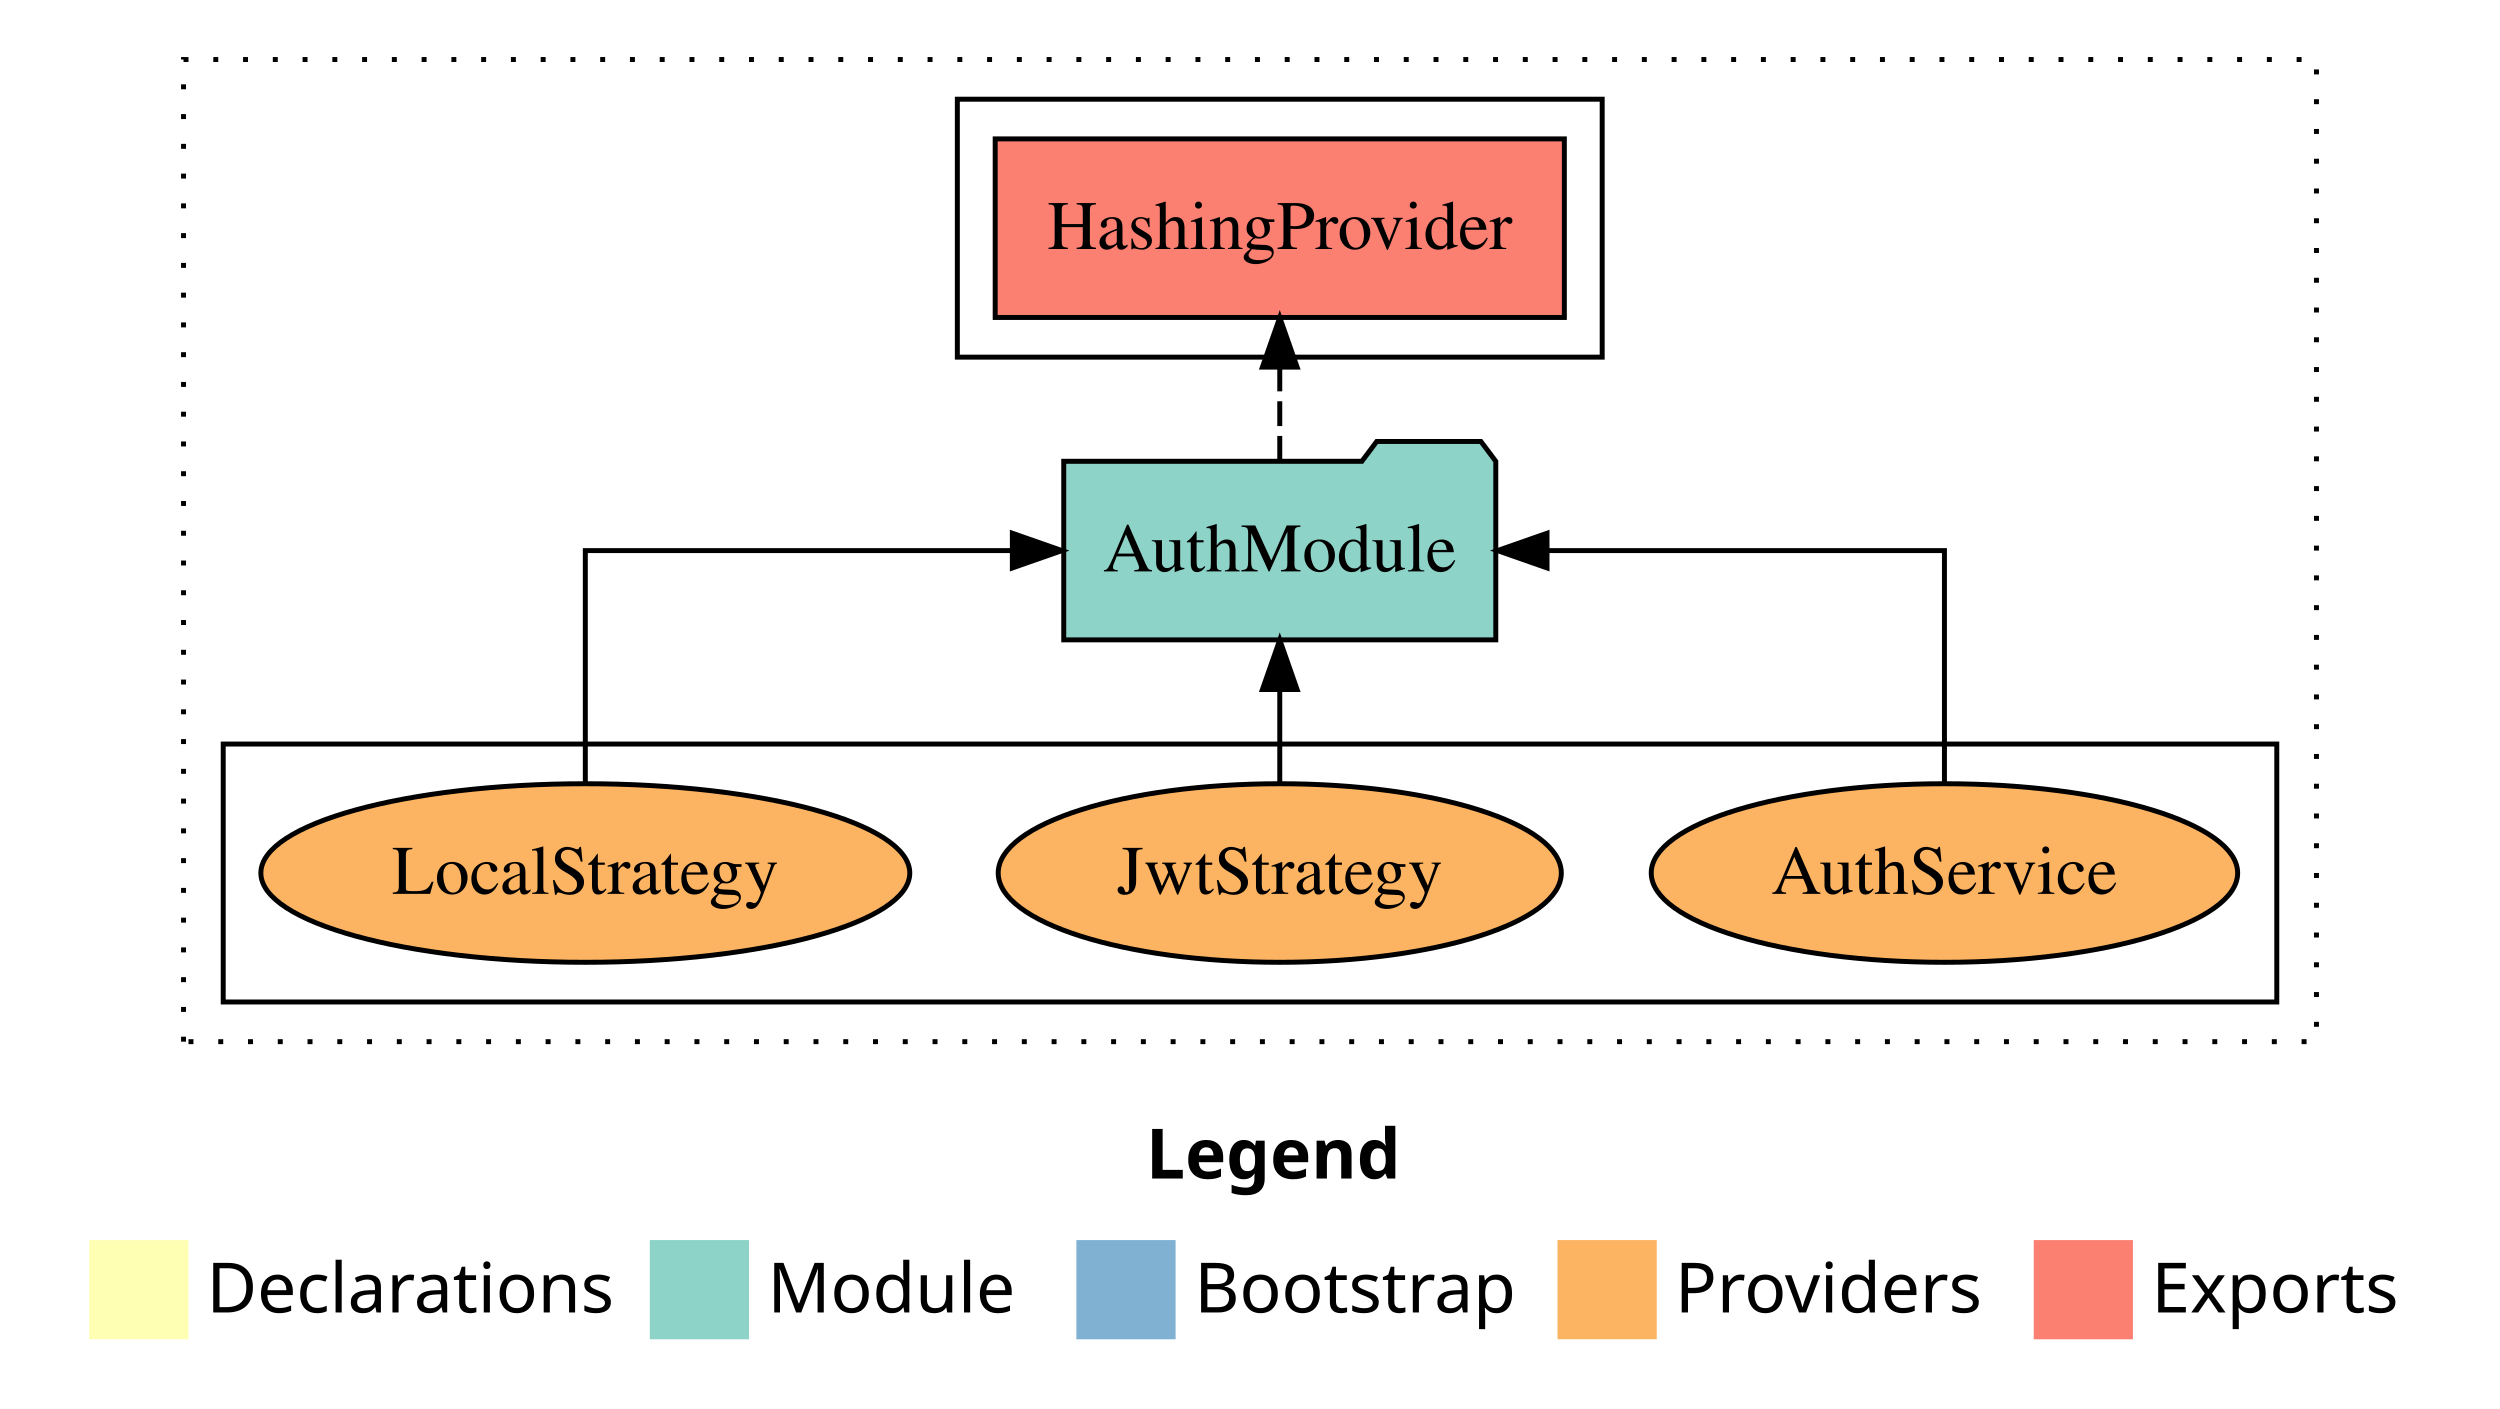
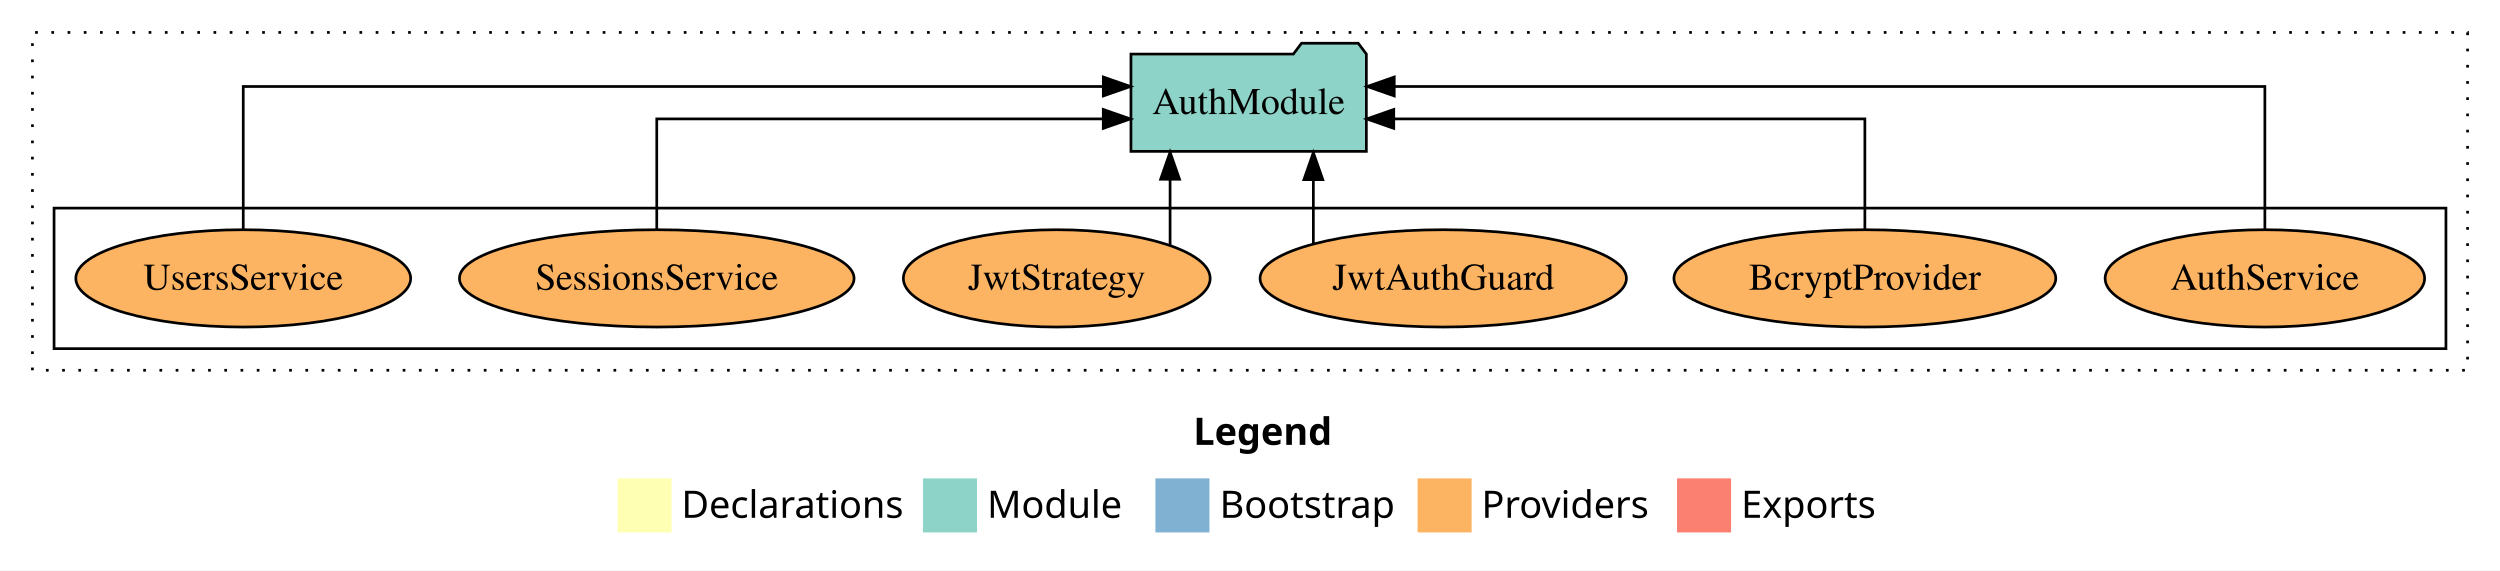
- <svg xmlns="http://www.w3.org/2000/svg" width="504pt" height="284pt" viewBox="0.00 0.00 504.00 284.00">
-   <g id="graph0" class="graph" transform="scale(1 1) rotate(0) translate(4 280)">
-     <polygon fill="white" stroke="transparent" points="-4,4 -4,-280 500,-280 500,4 -4,4" />
-     <text text-anchor="start" x="227.01" y="-42.4" font-family="Times-12" font-weight="bold" font-size="14.00">Legend</text>
-     <polygon fill="#ffffb3" stroke="transparent" points="14,-10 14,-30 34,-30 34,-10 14,-10" />
-     <text text-anchor="start" x="37.63" y="-15.4" font-family="Times-12" font-size="14.00">  Declarations</text>
-     <polygon fill="#8dd3c7" stroke="transparent" points="127,-10 127,-30 147,-30 147,-10 127,-10" />
-     <text text-anchor="start" x="150.73" y="-15.4" font-family="Times-12" font-size="14.00">  Module</text>
-     <polygon fill="#80b1d3" stroke="transparent" points="213,-10 213,-30 233,-30 233,-10 213,-10" />
-     <text text-anchor="start" x="236.78" y="-15.4" font-family="Times-12" font-size="14.00">  Bootstrap</text>
-     <polygon fill="#fdb462" stroke="transparent" points="310,-10 310,-30 330,-30 330,-10 310,-10" />
-     <text text-anchor="start" x="333.67" y="-15.4" font-family="Times-12" font-size="14.00">  Providers</text>
-     <polygon fill="#fb8072" stroke="transparent" points="406,-10 406,-30 426,-30 426,-10 406,-10" />
-     <text text-anchor="start" x="429.73" y="-15.4" font-family="Times-12" font-size="14.00">  Exports</text>
+ <svg xmlns="http://www.w3.org/2000/svg" width="925pt" height="211pt" viewBox="0.00 0.00 925.00 211.00">
+   <g id="graph0" class="graph" transform="scale(1 1) rotate(0) translate(4 207)">
+     <polygon fill="white" stroke="transparent" points="-4,4 -4,-207 921,-207 921,4 -4,4" />
+     <text text-anchor="start" x="437.51" y="-42.4" font-family="Times-12" font-weight="bold" font-size="14.00">Legend</text>
+     <polygon fill="#ffffb3" stroke="transparent" points="224.5,-10 224.5,-30 244.5,-30 244.5,-10 224.5,-10" />
+     <text text-anchor="start" x="248.13" y="-15.4" font-family="Times-12" font-size="14.00">  Declarations</text>
+     <polygon fill="#8dd3c7" stroke="transparent" points="337.5,-10 337.5,-30 357.5,-30 357.5,-10 337.5,-10" />
+     <text text-anchor="start" x="361.23" y="-15.4" font-family="Times-12" font-size="14.00">  Module</text>
+     <polygon fill="#80b1d3" stroke="transparent" points="423.5,-10 423.5,-30 443.5,-30 443.5,-10 423.5,-10" />
+     <text text-anchor="start" x="447.28" y="-15.4" font-family="Times-12" font-size="14.00">  Bootstrap</text>
+     <polygon fill="#fdb462" stroke="transparent" points="520.5,-10 520.5,-30 540.5,-30 540.5,-10 520.5,-10" />
+     <text text-anchor="start" x="544.17" y="-15.4" font-family="Times-12" font-size="14.00">  Providers</text>
+     <polygon fill="#fb8072" stroke="transparent" points="616.5,-10 616.5,-30 636.5,-30 636.5,-10 616.5,-10" />
+     <text text-anchor="start" x="640.23" y="-15.4" font-family="Times-12" font-size="14.00">  Exports</text>
    <g id="clust1" class="cluster">
-       <polygon fill="none" stroke="black" stroke-dasharray="1,5" points="33,-70 33,-268 463,-268 463,-70 33,-70" />
-     </g>
-     <g id="clust4" class="cluster">
-       <polygon fill="none" stroke="black" points="189,-208 189,-260 319,-260 319,-208 189,-208" />
+       <polygon fill="none" stroke="black" stroke-dasharray="1,5" points="8,-70 8,-195 909,-195 909,-70 8,-70" />
    </g>
    <g id="clust6" class="cluster">
-       <polygon fill="none" stroke="black" points="41,-78 41,-130 455,-130 455,-78 41,-78" />
+       <polygon fill="none" stroke="black" points="16,-78 16,-130 901,-130 901,-78 16,-78" />
    </g>
    <g id="node1" class="node">
-       <polygon fill="#fb8072" stroke="black" points="311.37,-252 196.63,-252 196.63,-216 311.37,-216 311.37,-252" />
-       <text text-anchor="middle" x="254" y="-229.8" font-family="Times,serif" font-size="14.00">HashingProvider </text>
+       <ellipse fill="#fdb462" stroke="black" cx="834" cy="-104" rx="59.11" ry="18" />
+       <text text-anchor="middle" x="834" y="-99.8" font-family="Times,serif" font-size="14.00">AuthService</text>
+     </g>
+     <g id="node7" class="node">
+       <polygon fill="#8dd3c7" stroke="black" points="501.55,-187 498.55,-191 477.55,-191 474.55,-187 414.45,-187 414.45,-151 501.55,-151 501.55,-187" />
+       <text text-anchor="middle" x="458" y="-164.8" font-family="Times,serif" font-size="14.00">AuthModule</text>
+     </g>
+     <g id="edge1" class="edge">
+       <path fill="none" stroke="black" d="M834,-122.28C834,-143.32 834,-175 834,-175 834,-175 511.87,-175 511.87,-175" />
+       <polygon fill="black" stroke="black" points="511.87,-171.5 501.87,-175 511.87,-178.5 511.87,-171.5" />
    </g>
    <g id="node2" class="node">
-       <polygon fill="#8dd3c7" stroke="black" points="297.55,-187 294.55,-191 273.55,-191 270.55,-187 210.45,-187 210.45,-151 297.55,-151 297.55,-187" />
-       <text text-anchor="middle" x="254" y="-164.8" font-family="Times,serif" font-size="14.00">AuthModule</text>
+       <ellipse fill="#fdb462" stroke="black" cx="686" cy="-104" rx="70.65" ry="18" />
+       <text text-anchor="middle" x="686" y="-99.8" font-family="Times,serif" font-size="14.00">BcryptProvider</text>
    </g>
-     <g id="edge1" class="edge">
-       <path fill="none" stroke="black" stroke-dasharray="5,2" d="M254,-187.11C254,-187.11 254,-205.99 254,-205.99" />
-       <polygon fill="black" stroke="black" points="250.5,-205.99 254,-215.99 257.5,-205.99 250.5,-205.99" />
+     <g id="edge2" class="edge">
+       <path fill="none" stroke="black" d="M686,-122.02C686,-139.37 686,-163 686,-163 686,-163 511.69,-163 511.69,-163" />
+       <polygon fill="black" stroke="black" points="511.69,-159.5 501.69,-163 511.69,-166.5 511.69,-159.5" />
    </g>
    <g id="node3" class="node">
-       <ellipse fill="#fdb462" stroke="black" cx="388" cy="-104" rx="59.11" ry="18" />
-       <text text-anchor="middle" x="388" y="-99.8" font-family="Times,serif" font-size="14.00">AuthService</text>
+       <ellipse fill="#fdb462" stroke="black" cx="530" cy="-104" rx="67.78" ry="18" />
+       <text text-anchor="middle" x="530" y="-99.8" font-family="Times,serif" font-size="14.00">JwtAuthGuard</text>
    </g>
-     <g id="edge2" class="edge">
-       <path fill="none" stroke="black" d="M388,-122.11C388,-141.34 388,-169 388,-169 388,-169 307.88,-169 307.88,-169" />
-       <polygon fill="black" stroke="black" points="307.88,-165.5 297.88,-169 307.88,-172.5 307.88,-165.5" />
+     <g id="edge3" class="edge">
+       <path fill="none" stroke="black" d="M481.94,-116.84C481.94,-116.84 481.94,-140.52 481.94,-140.52" />
+       <polygon fill="black" stroke="black" points="478.44,-140.52 481.94,-150.52 485.44,-140.52 478.44,-140.52" />
    </g>
    <g id="node4" class="node">
-       <ellipse fill="#fdb462" stroke="black" cx="254" cy="-104" rx="56.76" ry="18" />
-       <text text-anchor="middle" x="254" y="-99.8" font-family="Times,serif" font-size="14.00">JwtStrategy</text>
+       <ellipse fill="#fdb462" stroke="black" cx="387" cy="-104" rx="56.76" ry="18" />
+       <text text-anchor="middle" x="387" y="-99.8" font-family="Times,serif" font-size="14.00">JwtStrategy</text>
    </g>
-     <g id="edge3" class="edge">
-       <path fill="none" stroke="black" d="M254,-122.11C254,-122.11 254,-140.99 254,-140.99" />
-       <polygon fill="black" stroke="black" points="250.5,-140.99 254,-150.99 257.5,-140.99 250.5,-140.99" />
+     <g id="edge4" class="edge">
+       <path fill="none" stroke="black" d="M428.93,-116.23C428.93,-116.23 428.93,-140.68 428.93,-140.68" />
+       <polygon fill="black" stroke="black" points="425.43,-140.68 428.93,-150.68 432.43,-140.68 425.43,-140.68" />
    </g>
    <g id="node5" class="node">
-       <ellipse fill="#fdb462" stroke="black" cx="114" cy="-104" rx="65.41" ry="18" />
-       <text text-anchor="middle" x="114" y="-99.8" font-family="Times,serif" font-size="14.00">LocalStrategy</text>
+       <ellipse fill="#fdb462" stroke="black" cx="239" cy="-104" rx="73.01" ry="18" />
+       <text text-anchor="middle" x="239" y="-99.8" font-family="Times,serif" font-size="14.00">SessionsService</text>
    </g>
-     <g id="edge4" class="edge">
-       <path fill="none" stroke="black" d="M114,-122.11C114,-141.34 114,-169 114,-169 114,-169 200.09,-169 200.09,-169" />
-       <polygon fill="black" stroke="black" points="200.09,-172.5 210.09,-169 200.09,-165.5 200.09,-172.5" />
+     <g id="edge5" class="edge">
+       <path fill="none" stroke="black" d="M239,-122.02C239,-139.37 239,-163 239,-163 239,-163 404.21,-163 404.21,-163" />
+       <polygon fill="black" stroke="black" points="404.21,-166.5 414.21,-163 404.21,-159.5 404.21,-166.5" />
+     </g>
+     <g id="node6" class="node">
+       <ellipse fill="#fdb462" stroke="black" cx="86" cy="-104" rx="61.95" ry="18" />
+       <text text-anchor="middle" x="86" y="-99.8" font-family="Times,serif" font-size="14.00">UsersService</text>
+     </g>
+     <g id="edge6" class="edge">
+       <path fill="none" stroke="black" d="M86,-122.28C86,-143.32 86,-175 86,-175 86,-175 404.23,-175 404.23,-175" />
+       <polygon fill="black" stroke="black" points="404.23,-178.5 414.23,-175 404.23,-171.5 404.23,-178.5" />
    </g>
  </g>
</svg>
